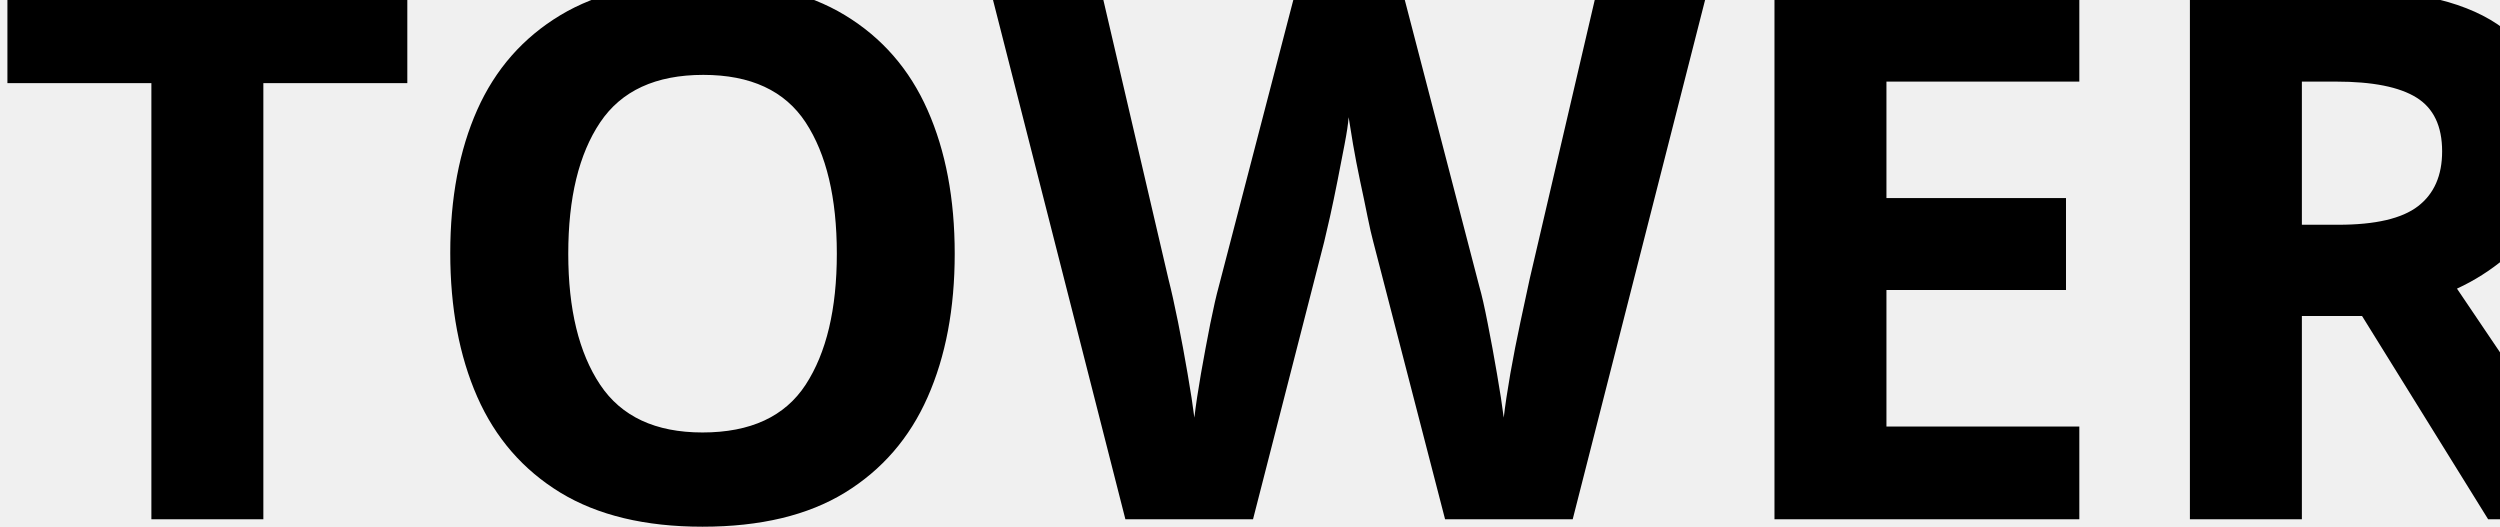
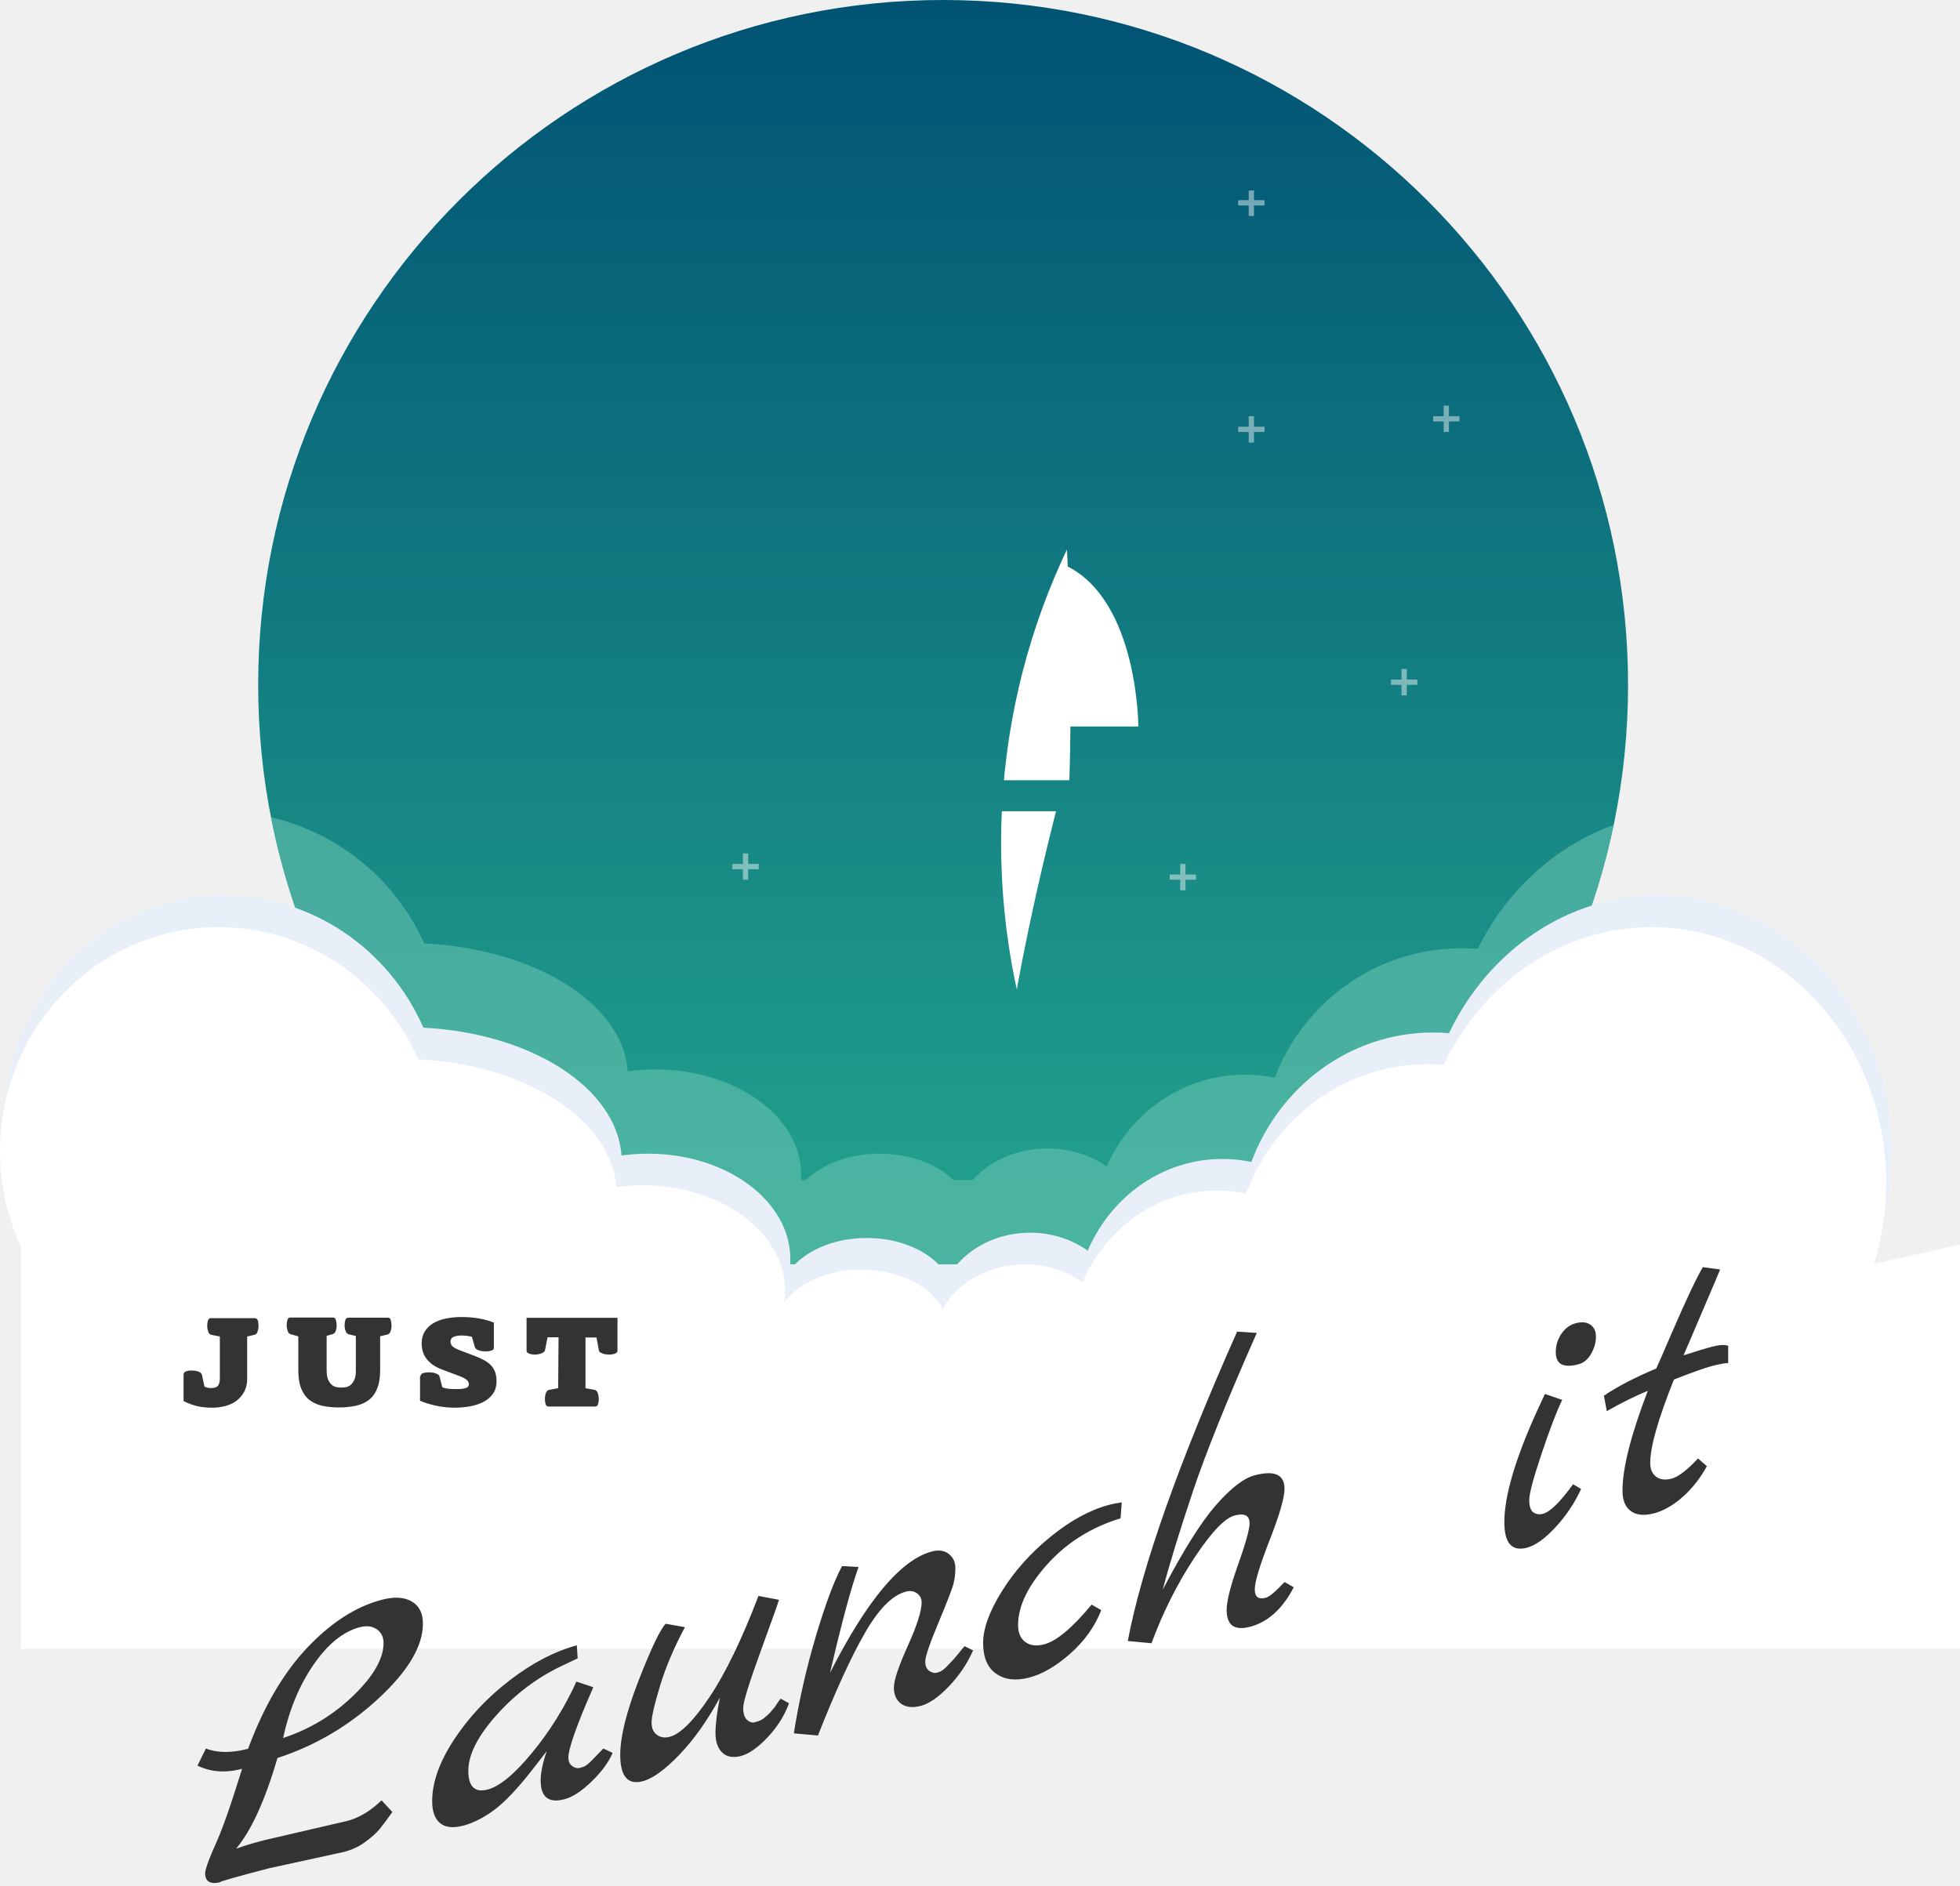
- <svg xmlns="http://www.w3.org/2000/svg" width="337px" height="71px" viewBox="0 0 337 71" version="1.1">
-   <defs />
-   <g id="Page-1" stroke="none" stroke-width="1" fill="none" fill-rule="evenodd" font-size="100" font-family="Kreon-bold, Kreon" font-weight="bold">
-     <g id="Desktop" transform="translate(-243, -212)" fill="#000000">
-       <text id="TOWER">
-         <tspan x="242" y="282">TOWER</tspan>
-       </text>
+ <svg xmlns="http://www.w3.org/2000/svg" xmlns:xlink="http://www.w3.org/1999/xlink" width="372" height="358" viewBox="0 0 372 358">
+   <defs>
+     <linearGradient id="b" x1="50%" x2="50%" y1="0%" y2="88.043%">
+       <stop stop-color="#015374" offset="0%" />
+       <stop stop-color="#21A08C" offset="100%" />
+     </linearGradient>
+     <circle id="a" cx="179" cy="130" r="130" />
+   </defs>
+   <g fill="none" fill-rule="evenodd">
+     <mask id="c" fill="white">
+       <use xlink:href="#a" />
+     </mask>
+     <use fill="url(#b)" xlink:href="#a" />
+     <path fill="#65C1AF" d="M9.126,224 C2.81,216.588 -1,206.988 -1,196.5 C-1,173.028 18.086,154 41.631,154 C58.95,154 73.858,164.297 80.53,179.085 C101.548,180.119 118.202,190.497 119.146,203.348 C120.823,203.12 122.554,203 124.324,203 C139.642,203 152.06,211.954 152.06,223 C152.06,223.335 152.049,223.669 152.026,224 L152.971,224 C156.025,220.98 161.149,219 166.955,219 C172.761,219 177.885,220.98 180.939,224 L184.594,224 C187.883,220.349 193.023,218 198.8,218 C203.058,218 206.97,219.276 210.05,221.41 C214.552,211.146 224.609,204 236.294,204 C238.227,204 240.115,204.195 241.941,204.568 C247.452,190.191 261.243,180 277.384,180 C278.424,180 279.455,180.042 280.474,180.125 C288.096,164.601 303.402,154 321.042,154 C346.289,154 366.755,175.714 366.755,202.5 C366.755,210.221 365.054,217.52 362.029,224 L376,224 L376,291 L3.109,291 L3.109,224 L9.126,224 Z" opacity=".6" mask="url(#c)" />
+     <g fill="#FFFFFF" transform="translate(141 30)" mask="url(#c)">
+       <path d="M48.72 185.645C48.837 201.5 54.077 224.255 54.077 224.255L21.923 224.255C21.923 224.255 27.162 201.512 27.28 185.651 27.112 164.723 16.564 124 16.564 124L59.436 124C59.436 124 48.886 164.215 48.72 185.645zM13.449 107.91L.951 107.91C.951 107.91.951 85.162 13.674 77.9 14.835 43.418 19.76-.641 37.374.007 54.825.649 60.164 43.618 61.656 77.538 75.049 84.371 75.049 107.91 75.049 107.91L62.161 107.91C62.102 114.244 61.96 118.11 61.96 118.11L13.729 118.11C13.729 118.11 13.559 114.244 13.449 107.91zM37.931 45.638C42.37 45.638 45.969 42.033 45.969 37.585 45.969 33.138 42.37 29.533 37.931 29.533 33.491 29.533 29.892 33.138 29.892 37.585 29.892 42.033 33.491 45.638 37.931 45.638z" />
    </g>
+     <g transform="translate(65 36)" opacity=".453" mask="url(#c)" stroke-linecap="square">
+       <g transform="translate(0 79)">
+         <path stroke="#FFFFFF" d="M2.5.5L2.5 4.5M4.5 2.5L.5 2.5" />
+       </g>
+       <g transform="translate(36 49)">
+         <path stroke="#FFFFFF" d="M2.5.5L2.5 4.5M4.5 2.5L.5 2.5" />
+       </g>
+       <g transform="translate(42 109)">
+         <path stroke="#FFFFFF" d="M2.5.5L2.5 4.5M4.5 2.5L.5 2.5" />
+       </g>
+       <g transform="translate(74 126)">
+         <path stroke="#FFFFFF" d="M2.5.5L2.5 4.5M4.5 2.5L.5 2.5" />
+       </g>
+       <g transform="translate(157 128)">
+         <path stroke="#FFFFFF" d="M2.5.5L2.5 4.5M4.5 2.5L.5 2.5" />
+       </g>
+       <g transform="translate(199 91)">
+         <path stroke="#FFFFFF" d="M2.5.5L2.5 4.5M4.5 2.5L.5 2.5" />
+       </g>
+       <g transform="translate(207 41)">
+         <path stroke="#FFFFFF" d="M2.5.5L2.5 4.5M4.5 2.5L.5 2.5" />
+       </g>
+       <g transform="translate(170 43)">
+         <path stroke="#FFFFFF" d="M2.5.5L2.5 4.5M4.5 2.5L.5 2.5" />
+       </g>
+       <g transform="translate(170)">
+         <path stroke="#FFFFFF" d="M2.5.5L2.5 4.5M4.5 2.5L.5 2.5" />
+       </g>
+       <g transform="translate(48 2)">
+         <path stroke="#FFFFFF" d="M2.5.5L2.5 4.5M4.5 2.5L.5 2.5" />
+       </g>
+     </g>
+     <g transform="translate(0 170)">
+       <path fill="#E8EFF9" d="M10.858,70 C4.709,62.588 1,52.988 1,42.5 C1,19.028 19.58,0 42.5,0 C59.36,0 73.872,10.297 80.367,25.085 C100.828,26.119 117.04,36.497 117.959,49.348 C119.592,49.12 121.277,49 123,49 C137.912,49 150,57.954 150,69 C150,69.335 149.989,69.669 149.967,70 L150.887,70 C153.86,66.98 158.848,65 164.5,65 C170.152,65 175.14,66.98 178.113,70 L181.671,70 C184.873,66.349 189.877,64 195.5,64 C199.645,64 203.454,65.276 206.452,67.41 C210.834,57.146 220.625,50 232,50 C233.881,50 235.719,50.195 237.497,50.568 C242.862,36.191 256.287,26 272,26 C273.013,26 274.016,26.042 275.008,26.125 C282.428,10.601 297.328,0 314.5,0 C339.077,0 359,21.714 359,48.5 C359,56.221 357.345,63.52 354.4,70 L368,70 L368,137 L5,137 L5,70 L10.858,70 Z" />
+       <path fill="#FFFFFF" d="M4,66.728 C1.435,61.204 -1.13686838e-13,55.024 -1.13686838e-13,48.5 C-1.13686838e-13,25.028 18.58,6 41.5,6 C58.36,6 72.872,16.297 79.367,31.085 C99.828,32.119 116.04,42.497 116.959,55.348 C118.592,55.12 120.277,55 122,55 C136.912,55 149,63.954 149,75 C149,75.752 148.944,76.494 148.835,77.224 C151.579,73.527 157.116,71 163.5,71 C170.55,71 176.567,74.081 178.93,78.417 C181.834,73.419 187.716,70 194.5,70 C198.645,70 202.454,71.276 205.452,73.41 C209.834,63.146 219.625,56 231,56 C232.881,56 234.719,56.195 236.497,56.568 C241.862,42.191 255.287,32 271,32 C272.013,32 273.016,32.042 274.008,32.125 C281.428,16.601 296.328,6 313.5,6 C338.077,6 358,27.714 358,54.5 C358,59.892 357.193,65.078 355.703,69.923 L372,66.266 L372,143 L4,143 L4,66.728 Z M146.892,82.761 C146.928,82.697 146.965,82.632 147,82.568 C147.001,82.632 147.002,82.697 147.004,82.762 C146.967,82.762 146.929,82.761 146.892,82.761 Z" />
+     </g>
+     <path fill="#333333" d="M34.84 260.856L34.84 265.968C35.872 266.472 36.808 266.808 37.672 266.976 38.536 267.144 39.424 267.216 40.336 267.216 41.2 267.216 42.04 267.096 42.832 266.88 43.624 266.664 44.32 266.328 44.92 265.872 45.52 265.416 46 264.84 46.36 264.168 46.72 263.496 46.912 262.704 46.912 261.792L46.912 253.704 48.256 253.392C48.544 253.344 48.76 253.152 48.88 252.792 49 252.432 49.072 252.072 49.072 251.688 49.072 251.28 49.024 250.944 48.928 250.656 48.832 250.368 48.64 250.224 48.376 250.224L40.024 250.224C39.76 250.224 39.568 250.368 39.472 250.656 39.376 250.944 39.328 251.28 39.328 251.688 39.328 252.072 39.4 252.432 39.52 252.792 39.64 253.152 39.856 253.344 40.144 253.392L41.728 253.704 41.728 261.648C41.728 262.248 41.608 262.704 41.392 263.016 41.176 263.328 40.696 263.496 39.976 263.496 39.832 263.496 39.64 263.472 39.4 263.424 39.16 263.376 38.968 263.304 38.8 263.208L38.32 260.952C38.296 260.832 38.224 260.712 38.104 260.616 37.984 260.52 37.84 260.424 37.648 260.352 37.456 260.28 37.24 260.232 37 260.208 36.76 260.184 36.544 260.16 36.328 260.16 35.92 260.16 35.584 260.208 35.296 260.328 35.008 260.448 34.864 260.616 34.864 260.856L34.84 260.856zM56.62 253.68L56.62 260.208C56.62 261.576 56.812 262.704 57.172 263.592 57.532 264.48 58.036 265.2 58.708 265.728 59.38 266.256 60.196 266.64 61.156 266.856 62.116 267.072 63.196 267.168 64.396 267.168 65.572 267.168 66.652 267.048 67.612 266.832 68.572 266.616 69.388 266.232 70.06 265.704 70.732 265.176 71.236 264.456 71.596 263.568 71.956 262.68 72.148 261.552 72.148 260.184L72.148 253.656 73.492 253.344C73.78 253.272 73.996 253.08 74.116 252.744 74.236 252.408 74.308 252.048 74.308 251.664 74.308 251.256 74.26 250.896 74.164 250.584 74.068 250.272 73.9 250.128 73.66 250.128L66.1 250.128C65.836 250.128 65.644 250.272 65.548 250.56 65.452 250.848 65.404 251.184 65.404 251.592 65.404 251.976 65.476 252.336 65.596 252.672 65.716 253.008 65.932 253.224 66.22 253.296L67.54 253.608 67.54 260.136C67.54 260.928 67.444 261.552 67.228 261.984 67.012 262.416 66.772 262.728 66.484 262.944 66.196 263.16 65.908 263.28 65.596 263.328 65.284 263.376 65.02 263.4 64.804 263.4 64.564 263.4 64.276 263.376 63.964 263.328 63.652 263.28 63.34 263.16 63.052 262.944 62.764 262.728 62.524 262.392 62.308 261.96 62.092 261.528 61.996 260.904 61.996 260.112L61.996 253.584 63.076 253.272C63.364 253.2 63.58 253.008 63.7 252.696 63.82 252.384 63.892 252.024 63.892 251.64 63.892 251.232 63.844 250.872 63.748 250.56 63.652 250.248 63.484 250.104 63.244 250.104L55.084 250.104C54.82 250.104 54.652 250.248 54.556 250.536 54.46 250.824 54.412 251.16 54.412 251.568 54.412 251.952 54.484 252.312 54.604 252.672 54.724 253.032 54.916 253.224 55.18 253.272L56.62 253.68zM79.72 261.192L79.72 265.896C80.488 266.232 81.448 266.544 82.6 266.808 83.752 267.072 85 267.216 86.368 267.216 87.352 267.216 88.312 267.12 89.248 266.952 90.184 266.784 91.024 266.496 91.768 266.112 92.512 265.728 93.112 265.2 93.568 264.552 94.024 263.904 94.24 263.112 94.24 262.176 94.24 261.528 94.144 260.952 93.976 260.472 93.808 259.992 93.544 259.56 93.208 259.2 92.872 258.84 92.44 258.504 91.912 258.216 91.384 257.928 90.76 257.64 90.064 257.376L87.088 256.248C86.92 256.176 86.752 256.104 86.56 256.008 86.368 255.912 86.2 255.816 86.032 255.696 85.864 255.576 85.744 255.432 85.648 255.264 85.552 255.096 85.504 254.904 85.504 254.688 85.504 254.256 85.696 253.944 86.08 253.776 86.464 253.608 86.968 253.512 87.568 253.512 88 253.512 88.36 253.536 88.672 253.584 88.984 253.632 89.272 253.68 89.56 253.752L90.136 255.744C90.184 255.888 90.28 256.008 90.424 256.104 90.568 256.2 90.736 256.272 90.928 256.344 91.12 256.416 91.336 256.464 91.552 256.488 91.768 256.512 91.984 256.536 92.176 256.536 92.536 256.536 92.896 256.488 93.232 256.392 93.568 256.296 93.736 256.104 93.736 255.84L93.736 251.064C92.968 250.752 92.056 250.488 91 250.296 89.944 250.104 88.84 250.008 87.664 250.008 86.56 250.008 85.552 250.104 84.616 250.296 83.68 250.488 82.864 250.8 82.192 251.208 81.52 251.616 80.992 252.144 80.608 252.768 80.224 253.392 80.032 254.136 80.032 255 80.032 256.224 80.368 257.232 81.04 258.048 81.712 258.864 82.624 259.488 83.776 259.92L86.824 261.072C87.304 261.24 87.688 261.408 87.976 261.552 88.264 261.696 88.48 261.84 88.624 261.984 88.768 262.128 88.864 262.248 88.912 262.368 88.96 262.488 88.984 262.608 88.984 262.728 88.984 262.848 88.96 262.968 88.912 263.088 88.864 263.208 88.768 263.304 88.6 263.4 88.432 263.496 88.192 263.568 87.88 263.616 87.568 263.664 87.136 263.688 86.584 263.688 85.984 263.688 85.48 263.664 85.048 263.616 84.616 263.568 84.256 263.472 83.944 263.328L83.416 261.288C83.392 261.144 83.296 261.024 83.152 260.928 83.008 260.832 82.84 260.76 82.648 260.688 82.456 260.616 82.24 260.568 82.024 260.544 81.808 260.52 81.592 260.496 81.4 260.496 81.04 260.496 80.68 260.544 80.344 260.64 80.008 260.736 79.84 260.928 79.84 261.192L79.72 261.192zM105.94 263.52L104.236 263.832C103.948 263.88 103.732 264.072 103.612 264.432 103.492 264.792 103.42 265.176 103.42 265.584 103.42 265.944 103.468 266.28 103.564 266.568 103.66 266.856 103.852 267 104.116 267L112.948 267C113.212 267 113.404 266.856 113.5 266.568 113.596 266.28 113.644 265.944 113.644 265.584 113.644 265.176 113.572 264.792 113.452 264.432 113.332 264.072 113.116 263.88 112.828 263.832L111.124 263.52 111.124 253.896 113.212 253.896 113.668 256.344C113.692 256.488 113.764 256.608 113.908 256.704 114.052 256.8 114.22 256.872 114.412 256.944 114.604 257.016 114.796 257.064 115.012 257.088 115.228 257.112 115.444 257.136 115.636 257.136 115.996 257.136 116.356 257.088 116.692 256.968 117.028 256.848 117.196 256.656 117.196 256.392L117.196 250.152 99.94 250.152 99.94 256.392C99.94 256.656 100.108 256.848 100.444 256.968 100.78 257.088 101.14 257.136 101.5 257.136 101.908 257.136 102.316 257.064 102.724 256.92 103.132 256.776 103.372 256.56 103.444 256.296L103.924 253.848 106.012 253.848 105.94 263.52zM50.065 349.339L65.929 345.657C68.167 345.073 70.328 343.772 72.413 341.753L74.472 343.961C73.455 345.396 72.641 346.486 72.031 347.23 71.421 347.974 70.518 348.781 69.324 349.652 68.129 350.524 66.794 351.152 65.319 351.536L51.056 354.648C44.7 356.307 41.599 357.192 41.751 357.305 39.87 357.745 38.929 357.152 38.929 355.525 39.082 354.468 39.768 352.598 40.989 349.915 42.209 347.232 43.861 342.517 45.946 335.77 42.794 336.592 39.972 336.388 37.48 335.157L39.082 331.917C41.268 332.77 43.938 332.785 47.09 331.963 50.039 323.972 53.777 317.582 58.302 312.791 62.828 308 67.557 304.961 72.489 303.673 74.828 303.063 76.709 303.17 78.133 303.993 79.557 304.816 80.269 306.22 80.269 308.203 80.269 312.474 77.459 317.211 71.841 322.415 66.222 327.618 59.828 331.384 52.658 333.713 50.319 341.747 47.7 347.49 44.802 350.941 46.073 350.457 47.828 349.923 50.065 349.339zM68.294 308.887C65.141 309.709 62.218 312.074 59.523 315.981 56.828 319.888 54.895 324.536 53.726 329.926 58.811 328.243 63.26 325.557 67.074 321.866 70.887 318.176 72.794 314.857 72.794 311.907 72.794 310.738 72.362 309.859 71.497 309.271 70.633 308.683 69.565 308.555 68.294 308.887zM114.515 331.91L116.269 332.749C115.557 334.46 114.248 336.251 112.341 338.122 110.434 339.992 108.693 341.133 107.116 341.545 104.116 342.327 102.616 341.143 102.616 337.99 102.616 336.515 102.998 334.662 103.76 332.429L100.938 336.063C98.192 339.577 95.815 342.078 93.807 343.569 91.798 345.059 89.828 346.056 87.896 346.56 85.964 347.064 84.502 346.899 83.51 346.065 82.519 345.23 82.023 343.847 82.023 341.915 82.023 338.355 83.396 334.476 86.142 330.276 88.887 326.077 92.396 322.326 96.667 319.025 100.938 315.724 105.21 313.491 109.481 312.326L109.633 314.803 106.43 316.325C101.803 318.55 97.722 321.648 94.188 325.621 90.654 329.594 88.887 333.094 88.887 336.119 88.887 339.145 90.108 340.339 92.548 339.702 94.837 339.105 97.659 336.767 101.015 332.688 104.371 328.608 107.167 324.116 109.404 319.21L112.608 320.281C109.455 327.459 107.879 331.913 107.879 333.642 107.879 334.354 108.121 334.888 108.604 335.245 109.087 335.602 109.57 335.718 110.053 335.592 110.536 335.466 110.854 335.357 111.006 335.267 111.159 335.176 111.311 335.073 111.464 334.957 111.616 334.84 111.807 334.676 112.036 334.464 112.265 334.252 112.468 334.046 112.646 333.847 112.824 333.648 113.116 333.343 113.523 332.932 113.93 332.521 114.26 332.18 114.515 331.91zM148.151 322.446L149.752 323.325C148.888 325.686 147.528 327.846 145.672 329.805 143.816 331.764 142.138 332.939 140.638 333.331 139.138 333.722 137.956 333.51 137.091 332.693 136.227 331.876 135.795 330.629 135.795 328.951 135.795 327.273 136.074 325.039 136.634 322.249 134.244 326.635 131.676 330.254 128.93 333.106 126.184 335.958 123.871 337.63 121.989 338.121 119.142 338.864 117.718 337.202 117.718 333.134 117.718 329.676 118.888 324.947 121.227 318.947 123.566 312.947 125.269 309.375 126.337 308.232L129.998 308.878C127.913 312.778 126.337 316.495 125.269 320.028 124.201 323.561 123.667 325.874 123.667 326.967 123.667 328.06 124.011 328.848 124.697 329.33 125.383 329.811 126.184 329.933 127.1 329.694 129.134 329.163 131.663 326.635 134.689 322.108 137.714 317.581 140.803 311.194 143.956 302.948L147.846 303.687C147.744 304.12 146.587 307.371 144.375 313.44 142.163 319.509 141.057 323.09 141.057 324.183 141.057 325.276 141.299 326.04 141.782 326.473 142.265 326.906 142.748 327.06 143.231 326.934 143.714 326.808 144.083 326.686 144.337 326.569 144.591 326.452 144.846 326.284 145.1 326.065 145.354 325.846 145.57 325.662 145.748 325.514 145.926 325.366 146.142 325.132 146.396 324.811L147.007 324.118C147.108 323.939 147.299 323.648 147.579 323.244 147.858 322.841 148.049 322.575 148.151 322.446zM183.083 312.492L184.685 313.294C183.566 315.823 182.028 318.106 180.07 320.142 178.113 322.179 176.346 323.402 174.77 323.814 173.193 324.225 171.948 324.093 171.032 323.416 170.117 322.74 169.659 321.715 169.659 320.342 169.659 318.969 170.536 316.338 172.291 312.448 174.045 308.558 174.922 305.799 174.922 304.172 174.922 303.46 174.63 302.888 174.045 302.456 173.46 302.024 172.761 301.914 171.948 302.126 169.354 302.803 166.736 305.457 164.091 310.087 161.447 314.718 158.498 321.17 155.244 329.443L150.668 329.036C151.634 322.885 153.019 316.765 154.824 310.675 156.63 304.585 158.295 300.121 159.82 297.282L162.947 297.458C161.524 301.44 159.719 308.139 157.532 317.558 164.549 303.726 171.007 296.041 176.905 294.502 178.176 294.17 179.231 294.327 180.07 294.973 180.909 295.618 181.329 296.526 181.329 297.695 181.329 298.865 181.176 299.959 180.871 300.98 180.566 302 179.613 304.435 178.011 308.286 176.409 312.136 175.609 314.493 175.609 315.358 175.609 316.222 175.863 316.829 176.371 317.18 176.88 317.53 177.363 317.646 177.82 317.526 178.278 317.407 178.659 317.231 178.965 316.999 179.27 316.767 179.613 316.448 179.994 316.044 180.376 315.639 180.719 315.27 181.024 314.936 181.329 314.602 181.698 314.163 182.13 313.618 182.562 313.073 182.88 312.697 183.083 312.492zM207.185 304.6L209.016 305.648C207.795 308.763 205.838 311.511 203.143 313.893 200.448 316.274 197.842 317.793 195.325 318.45 192.808 319.107 190.723 318.863 189.071 317.717 187.418 316.572 186.592 314.627 186.592 311.881 186.592 309.135 187.787 305.849 190.177 302.022 192.566 298.195 195.655 294.745 199.444 291.671 203.232 288.598 206.956 286.584 210.617 285.628 211.126 285.496 211.889 285.347 212.906 285.184L212.677 288.218C207.083 289.932 202.444 292.846 198.757 296.961 195.071 301.075 193.227 304.912 193.227 308.472 193.227 309.946 193.685 311.022 194.6 311.698 195.516 312.375 196.71 312.52 198.185 312.136 200.524 311.525 203.524 309.014 207.185 304.6zM243.796 300.31L245.55 301.301C243.414 305.418 240.643 307.92 237.236 308.809 234.287 309.579 232.813 308.515 232.813 305.616 232.813 303.938 233.537 301.067 234.986 297.002 236.435 292.938 237.16 290.321 237.16 289.151 237.16 287.677 236.219 287.185 234.338 287.676 232.457 288.167 229.902 290.855 226.673 295.74 223.444 300.625 220.736 306.022 218.55 311.932L214.05 311.504C216.694 297.543 223.609 277.967 234.796 252.776L238.533 253.021C232.889 265.783 228.846 275.812 226.406 283.11 223.863 290.689 221.957 296.907 220.685 301.764 224.601 294.285 227.969 288.931 230.791 285.703 233.613 282.475 236.067 280.589 238.152 280.045 241.914 279.063 243.796 279.919 243.796 282.614 243.796 284.292 242.855 287.538 240.974 292.351 239.092 297.164 238.152 300.282 238.152 301.706 238.152 303.13 238.838 303.663 240.211 303.304 240.923 303.119 242.118 302.12 243.796 300.31zM299.551 258.989C296.703 259.732 295.279 258.959 295.279 256.671 295.279 255.4 295.635 254.239 296.347 253.189 297.059 252.139 297.974 251.468 299.093 251.176 300.212 250.884 301.127 250.975 301.839 251.451 302.551 251.926 302.907 252.698 302.907 253.765 302.907 254.833 302.601 255.904 301.991 256.979 301.381 258.053 300.568 258.723 299.551 258.989zM298.559 281.748L300.084 282.646C298.864 285.304 297.25 287.721 295.241 289.897 293.233 292.074 291.415 293.375 289.788 293.799 286.94 294.542 285.517 292.931 285.517 288.965 285.517 284.032 287.55 277.069 291.618 268.076 292.534 266.108 293.067 264.952 293.22 264.607L296.5 265.734C295.432 267.945 294.123 271.363 292.572 275.988 291.021 280.613 290.245 283.523 290.245 284.718 290.245 285.913 290.5 286.698 291.008 287.074 291.517 287.45 292.127 287.545 292.839 287.359 294.212 287.001 296.118 285.13 298.559 281.748zM322.28 276.854L323.958 278.323C322.686 280.638 321.148 282.59 319.343 284.18 317.538 285.77 315.72 286.803 313.89 287.281 312.059 287.759 310.61 287.616 309.542 286.852 308.474 286.088 307.94 284.791 307.94 282.961 307.94 278.689 309.542 272.373 312.746 264.011 310.152 265.095 307.559 266.382 304.966 267.872L304.432 265.037 304.356 264.981C306.898 263.249 310.229 261.516 314.347 259.78 314.754 258.911 315.669 256.816 317.093 253.496 319.941 246.905 321.975 242.586 323.195 240.539L326.475 240.98C325.966 242.231 325.076 244.332 323.805 247.282 322.534 250.233 321.11 253.566 319.534 257.282 321.822 256.533 323.627 255.985 324.949 255.64 326.271 255.295 327.288 255.233 328 255.454L328 258.734C327.288 258.767 326.258 258.96 324.911 259.311 323.564 259.663 321.161 260.519 317.703 261.879 314.703 269.374 313.203 274.646 313.203 277.697 313.203 278.867 313.572 279.737 314.309 280.307 315.046 280.877 316.038 281 317.284 280.675 318.53 280.35 320.195 279.076 322.28 276.854z" />
  </g>
</svg>
